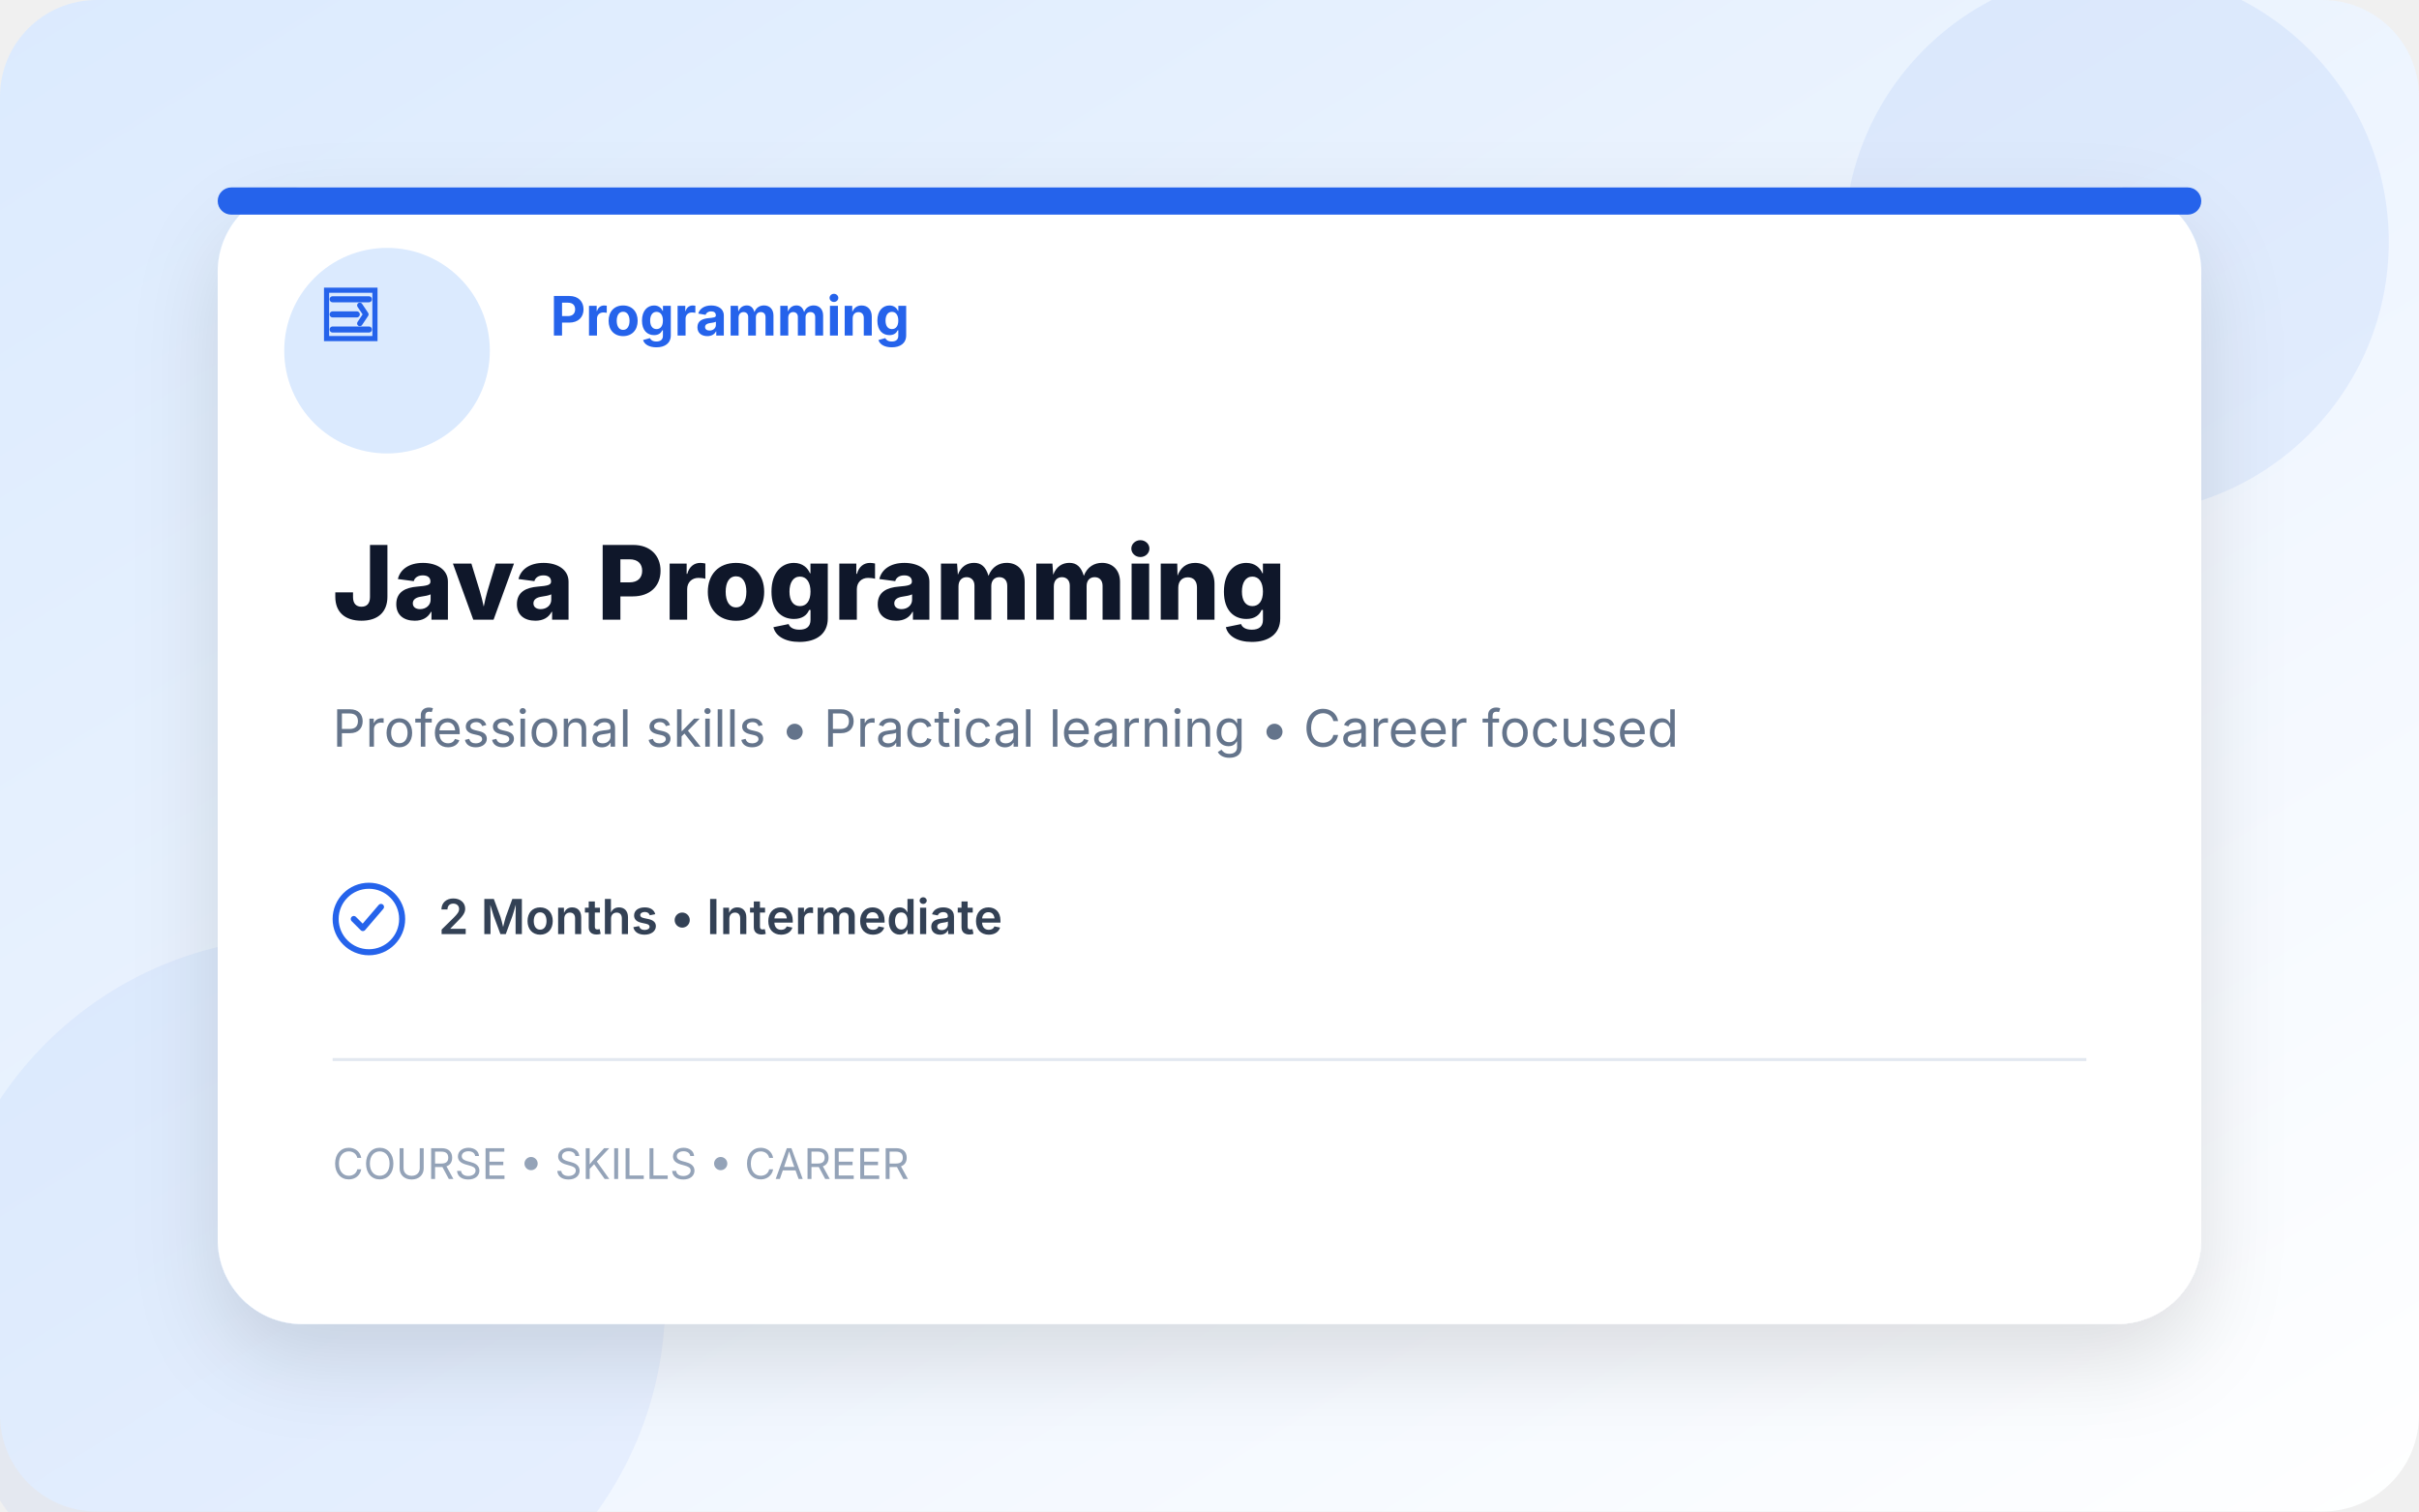
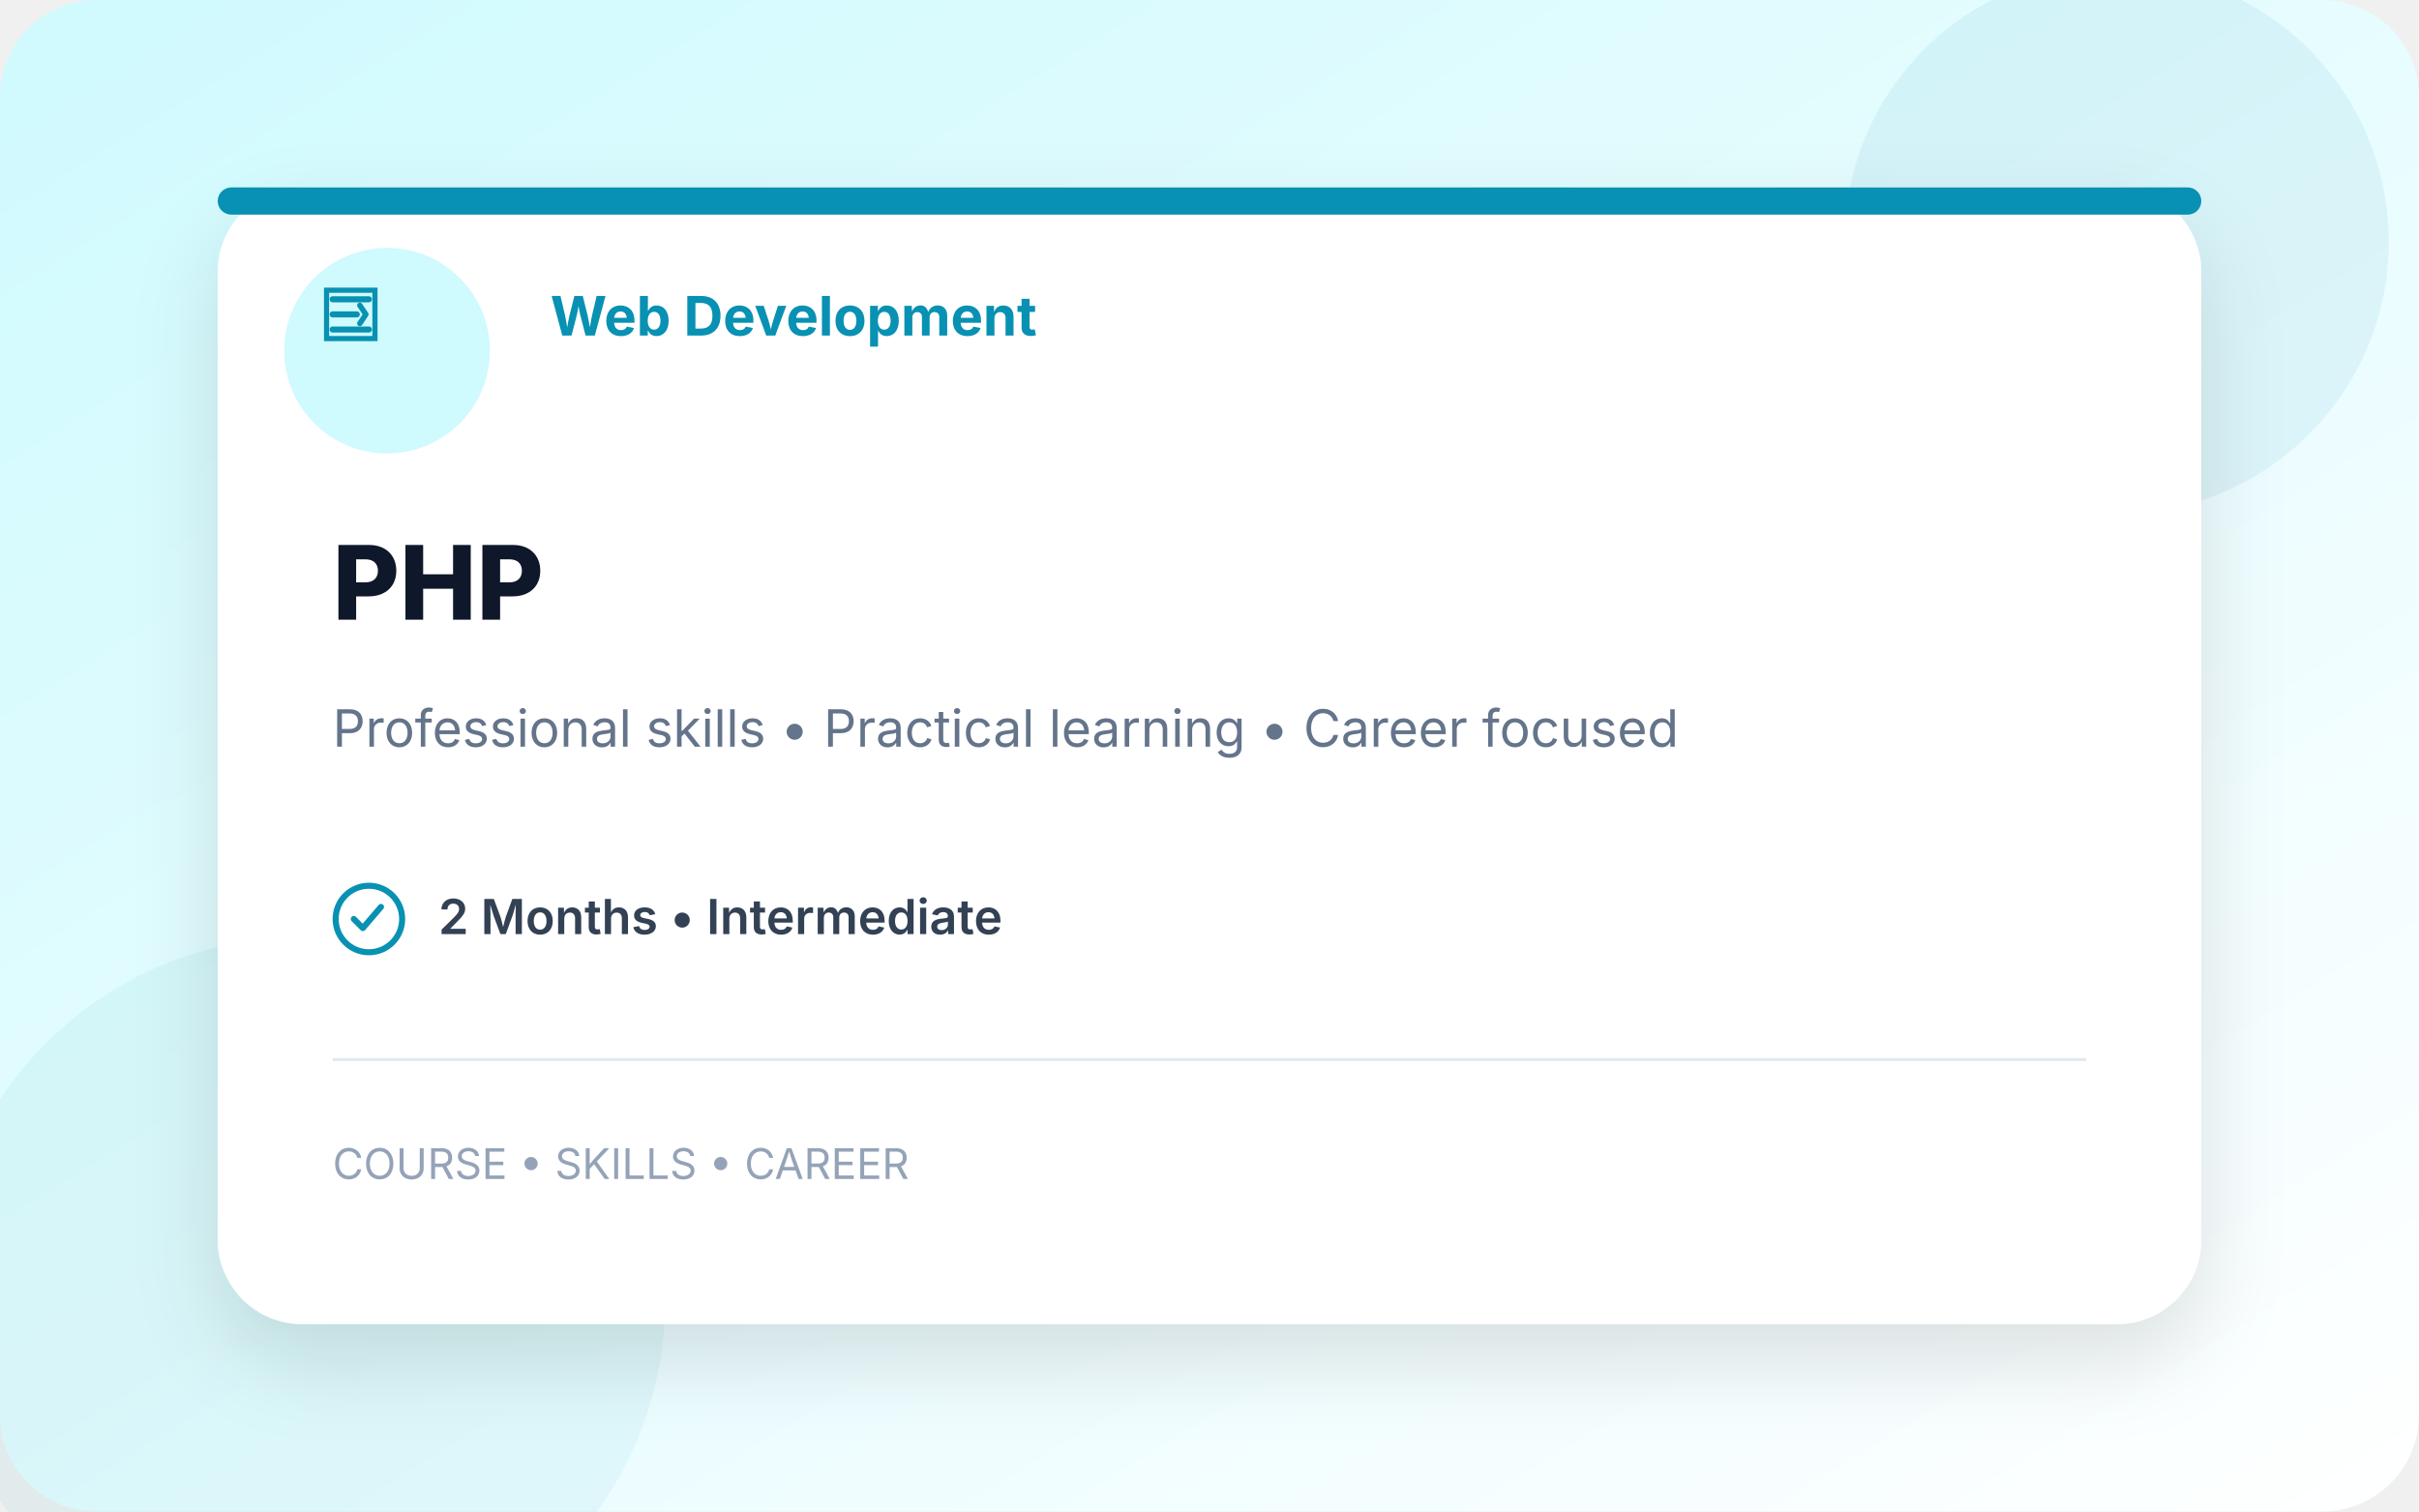
<svg xmlns="http://www.w3.org/2000/svg" viewBox="0 0 800 500" role="img" aria-labelledby="title desc">
  <defs>
    <linearGradient id="bg" x1="0" y1="0" x2="1" y2="1">
-       <stop offset="0" stop-color="#DBEAFE" />
+       <stop offset="0" stop-color="#CFFAFE" />
      <stop offset="1" stop-color="#ffffff" />
    </linearGradient>
    <filter id="shadow" x="-20%" y="-20%" width="140%" height="140%">
      <feDropShadow dx="0" dy="12" stdDeviation="14" flood-opacity=".12" />
    </filter>
  </defs>
  <rect width="800" height="500" rx="32" fill="url(#bg)" />
-   <circle cx="700" cy="80" r="90" fill="#2563EB" opacity=".08" />
-   <circle cx="100" cy="430" r="120" fill="#2563EB" opacity=".06" />
+   <circle cx="700" cy="80" r="90" fill="#0891B2" opacity=".08" />
+   <circle cx="100" cy="430" r="120" fill="#0891B2" opacity=".06" />
  <g filter="url(#shadow)">
    <rect x="72" y="62" width="656" height="376" rx="28" fill="#fff" />
  </g>
-   <rect x="72" y="62" width="656" height="9" rx="4.5" fill="#2563EB" />
-   <circle cx="128" cy="116" r="34" fill="#DBEAFE" />
-   <g transform="translate(104 92)" style="color:#2563EB">
+   <rect x="72" y="62" width="656" height="9" rx="4.5" fill="#0891B2" />
+   <circle cx="128" cy="116" r="34" fill="#CFFAFE" />
+   <g transform="translate(104 92)" style="color:#0891B2">
    <path d="M6 7h12M6 12h8M6 17h12" stroke="currentColor" stroke-width="2" stroke-linecap="round" />
    <path d="M4 4h16v16H4z" fill="none" stroke="currentColor" stroke-width="1.7" rx="2" />
    <path d="M15 9l2 3-2 3" fill="none" stroke="currentColor" stroke-width="1.8" stroke-linecap="round" stroke-linejoin="round" />
  </g>
-   <text x="182" y="111" font-family="Inter,Segoe UI,Arial,sans-serif" font-size="18" font-weight="700" fill="#2563EB">Programming</text>
-   <text x="110" y="205" font-family="Inter,Segoe UI,Arial,sans-serif" font-size="34" font-weight="800" fill="#0F172A">Java Programming</text>
+   <text x="182" y="111" font-family="Inter,Segoe UI,Arial,sans-serif" font-size="18" font-weight="700" fill="#0891B2">Web Development</text>
+   <text x="110" y="205" font-family="Inter,Segoe UI,Arial,sans-serif" font-size="34" font-weight="800" fill="#0F172A">PHP</text>
  <text x="110" y="247" font-family="Inter,Segoe UI,Arial,sans-serif" font-size="17" fill="#64748B">Professional skills • Practical learning • Career focused</text>
-   <g transform="translate(110 292)" style="color:#2563EB">
+   <g transform="translate(110 292)" style="color:#0891B2">
    <circle cx="12" cy="12" r="11" fill="none" stroke="currentColor" stroke-width="2" />
    <path d="m7 12 3 3 6-7" fill="none" stroke="currentColor" stroke-width="2" stroke-linecap="round" stroke-linejoin="round" />
  </g>
  <text x="145" y="309" font-family="Inter,Segoe UI,Arial,sans-serif" font-size="16" font-weight="600" fill="#334155">2 Months  •  Intermediate</text>
  <rect x="110" y="350" width="580" height="1" fill="#E2E8F0" />
  <text x="110" y="390" font-family="Inter,Segoe UI,Arial,sans-serif" font-size="14" fill="#94A3B8">COURSE • SKILLS • CAREER</text>
</svg>
